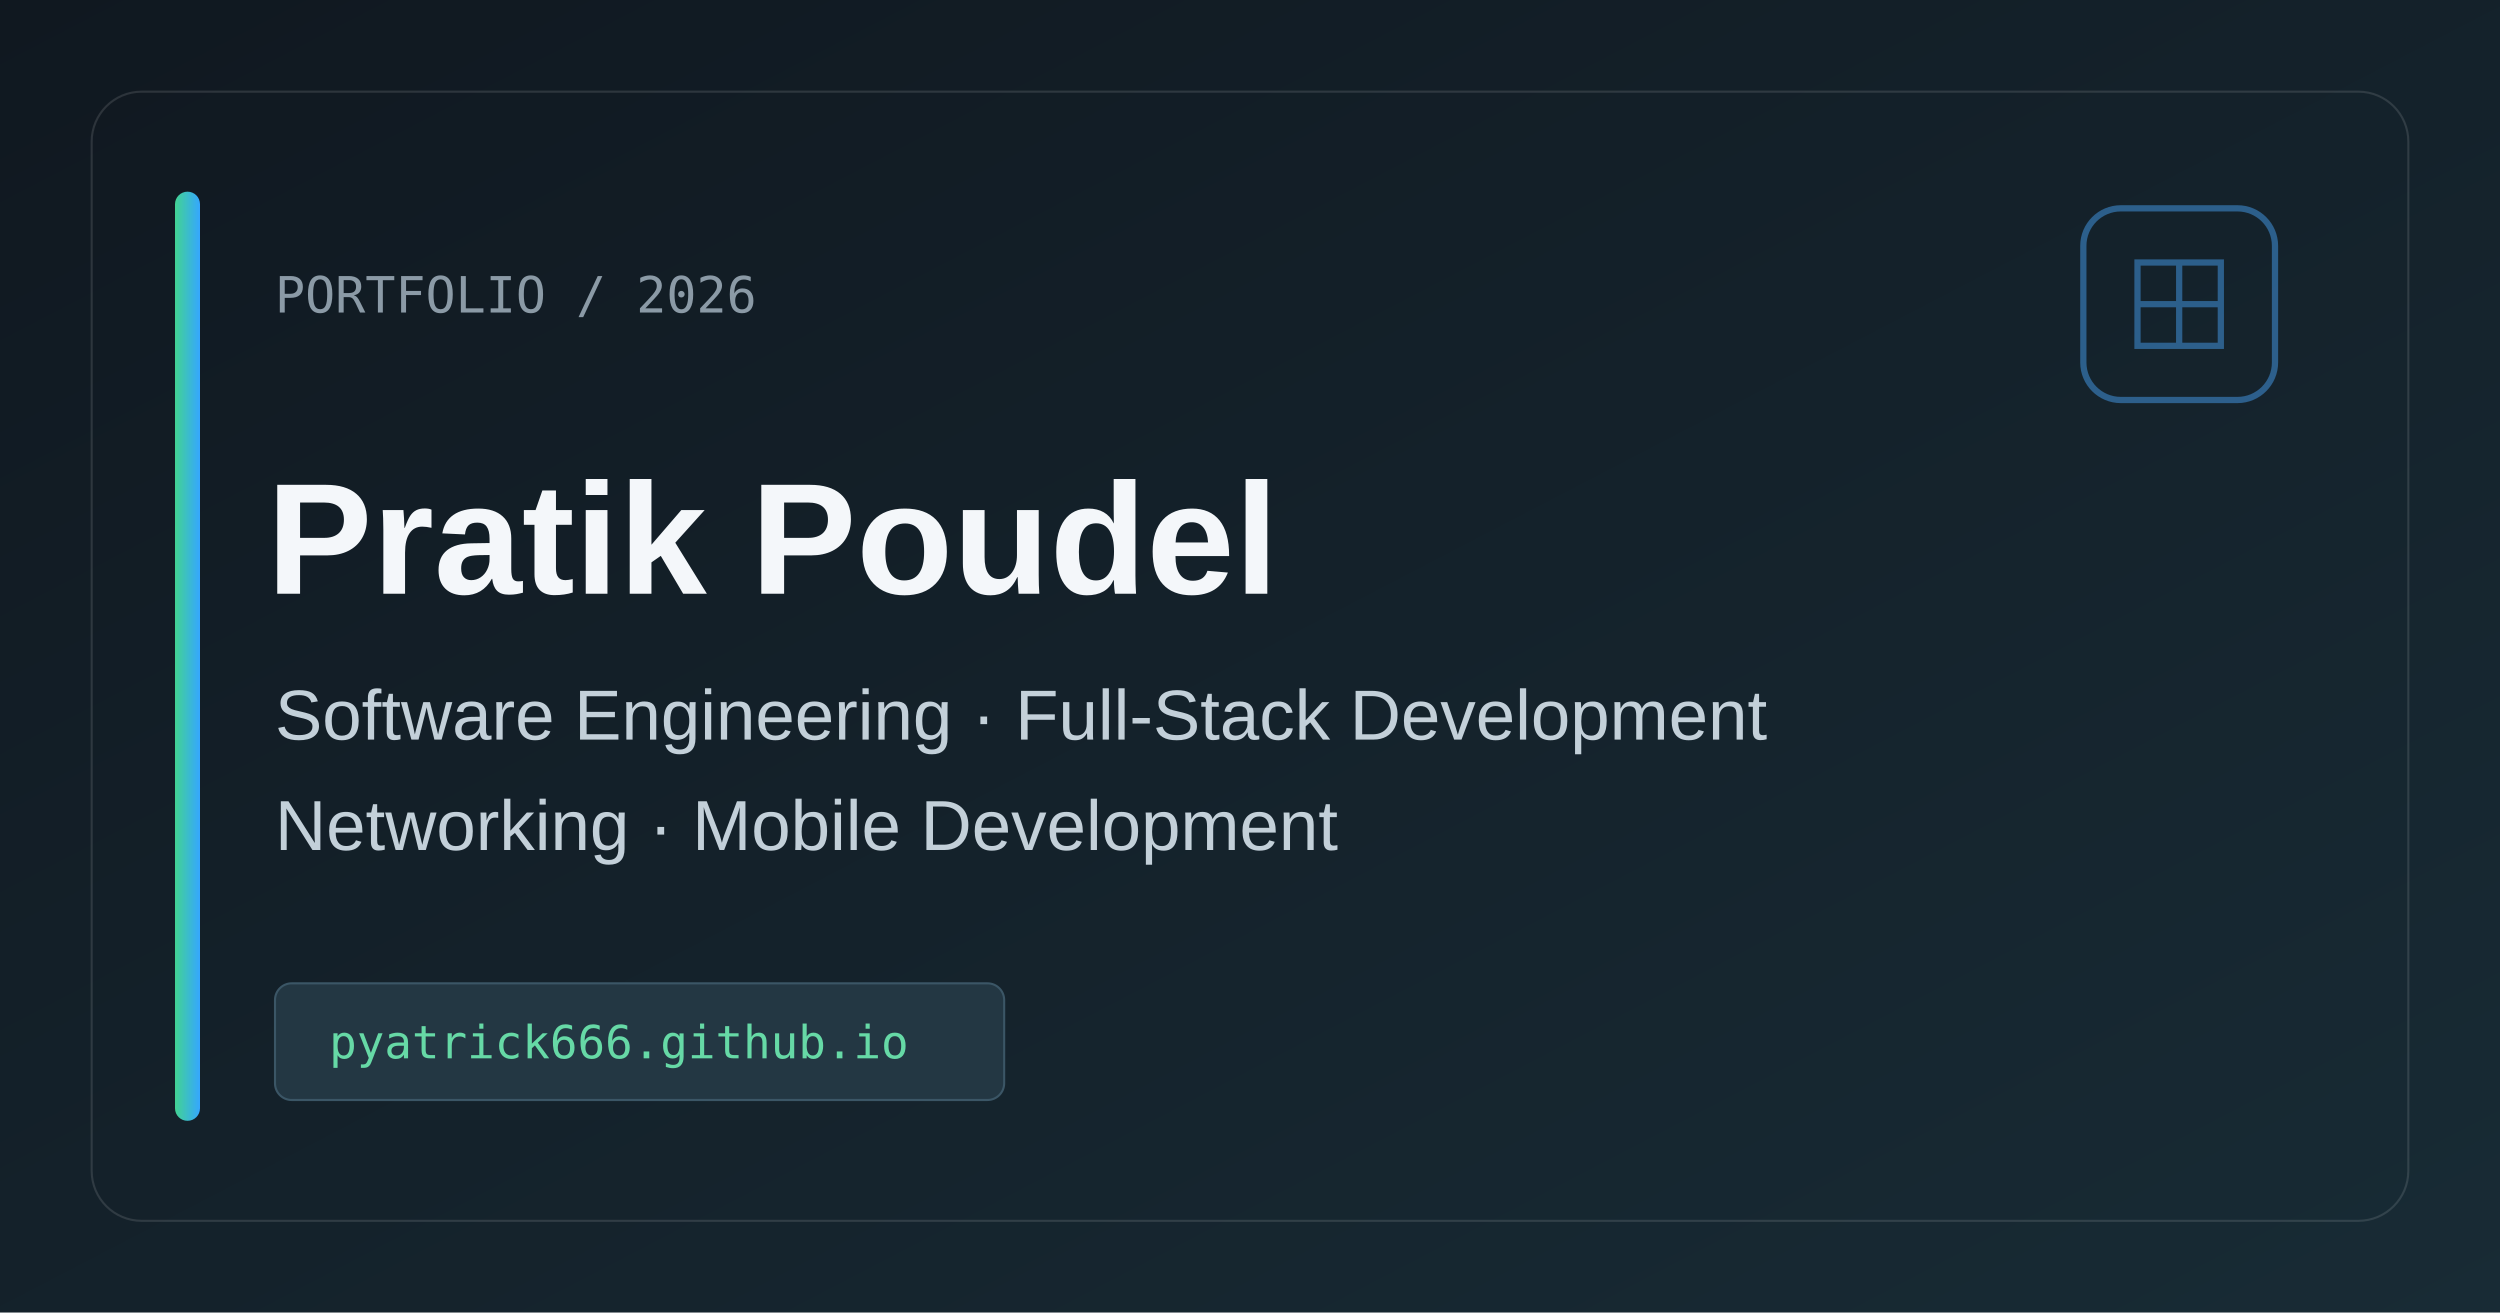
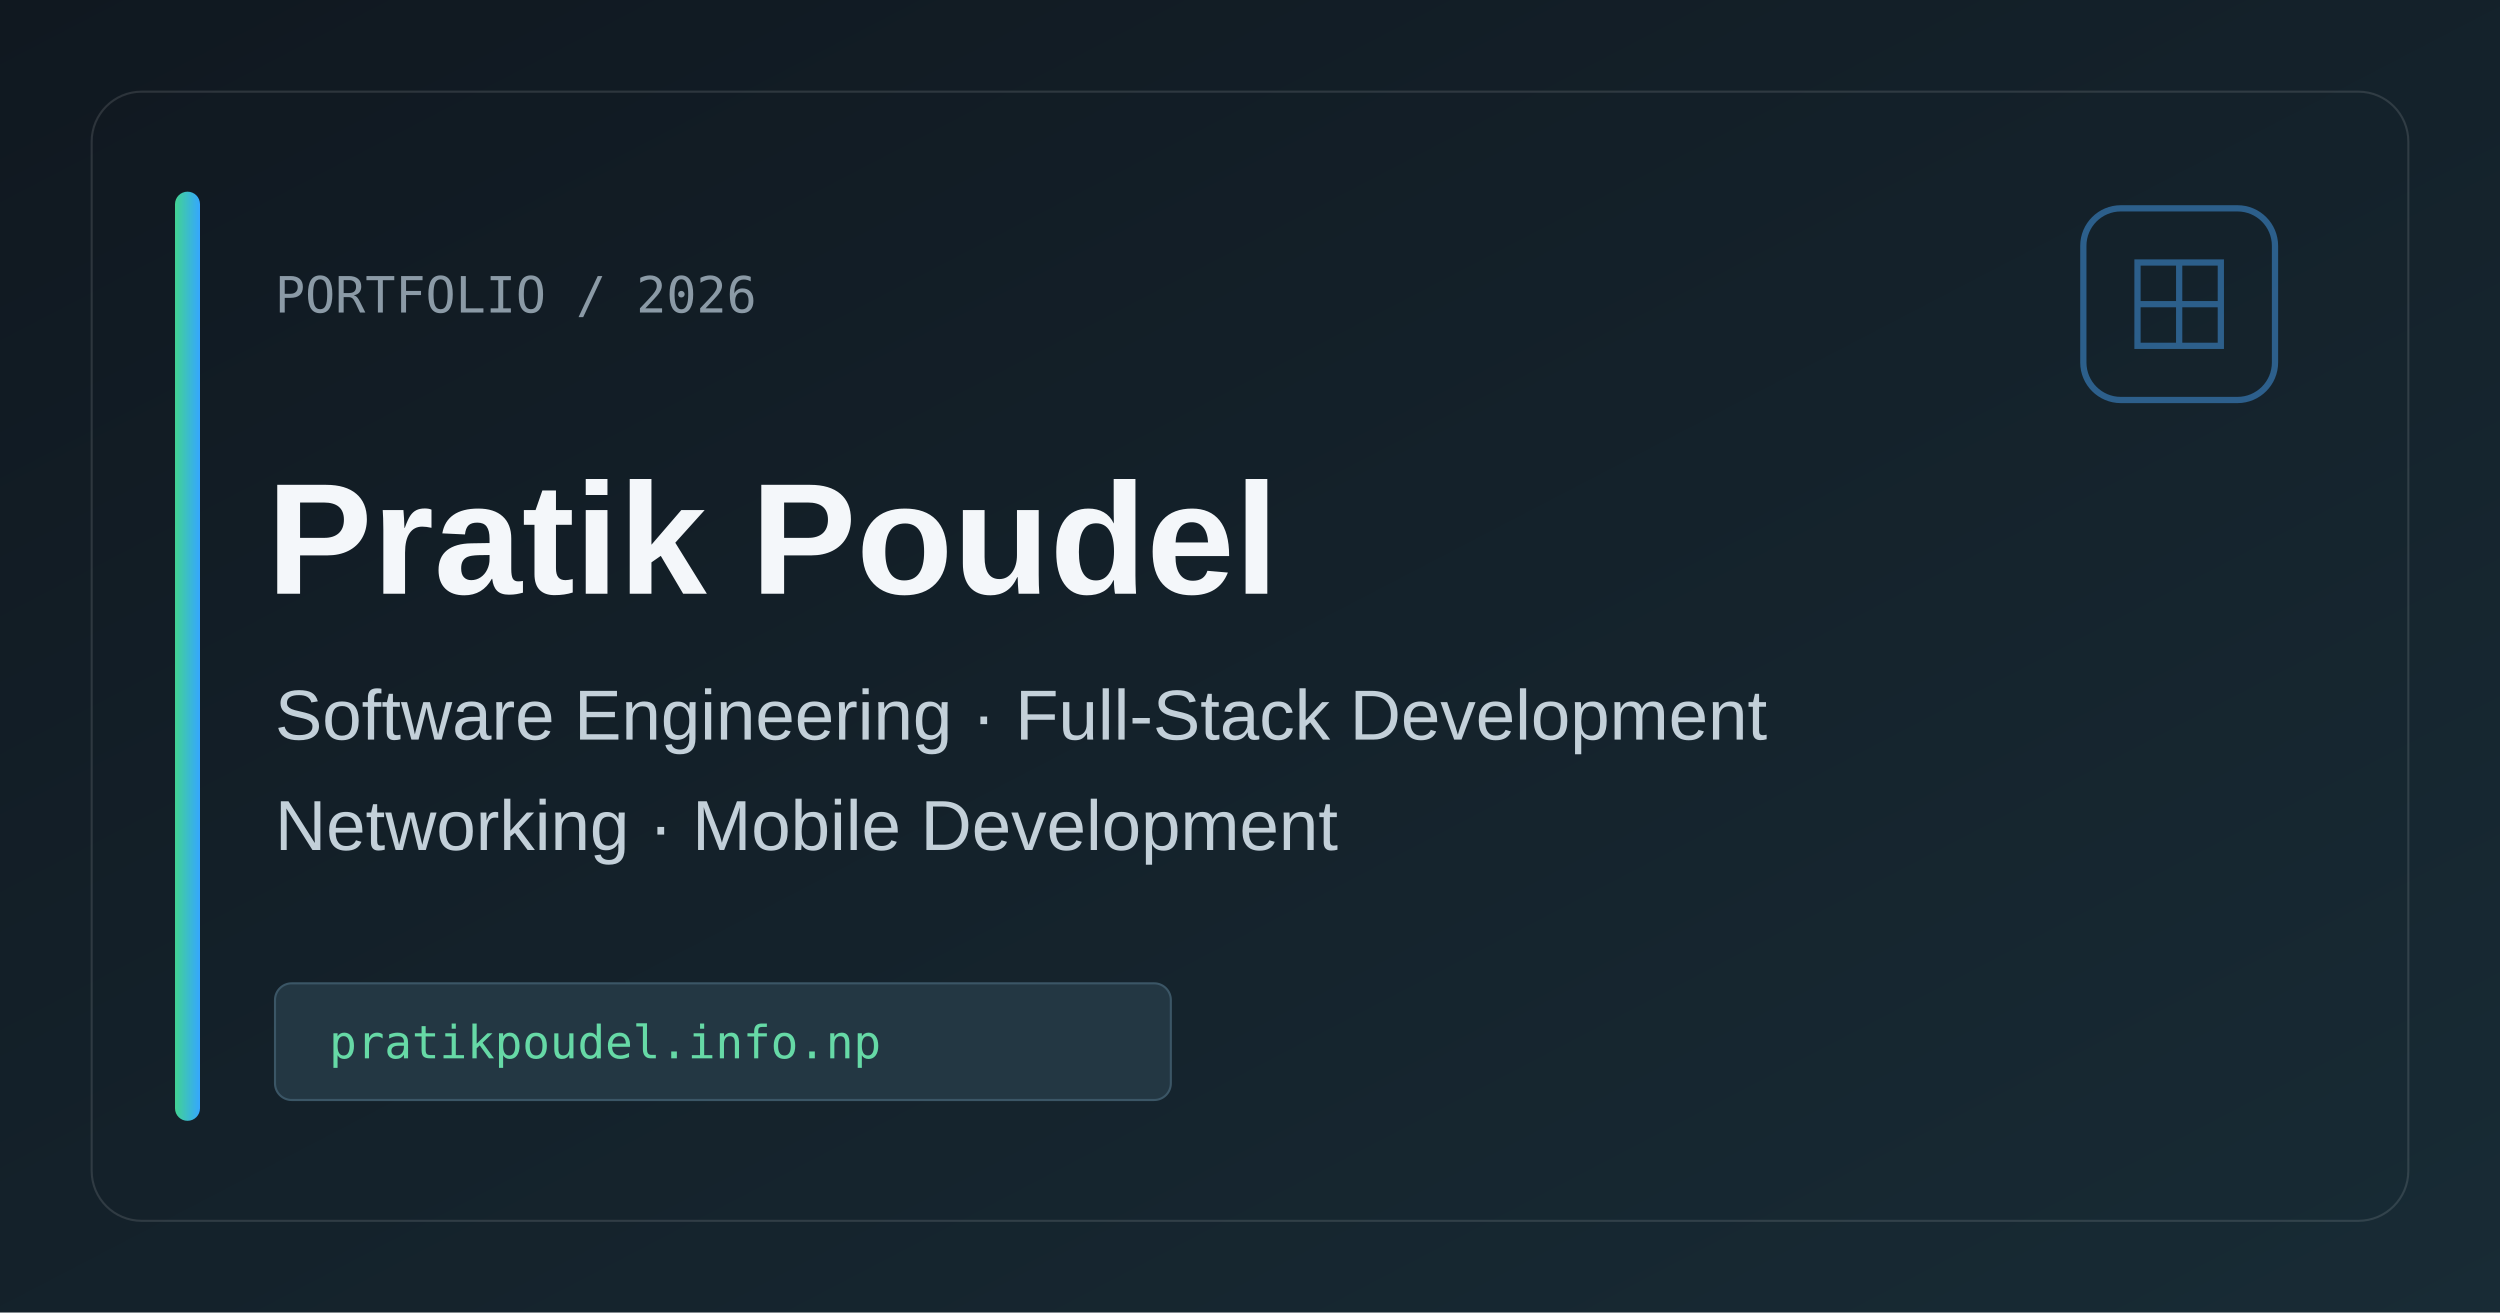
<svg xmlns="http://www.w3.org/2000/svg" width="1200" height="630" viewBox="0 0 1200 630">
  <defs>
    <linearGradient id="bg" x1="0" y1="0" x2="1" y2="1">
      <stop offset="0" stop-color="#101820" />
      <stop offset="1" stop-color="#182b35" />
    </linearGradient>
    <linearGradient id="accent" x1="0" y1="0" x2="1" y2="0">
      <stop offset="0" stop-color="#42d392" />
      <stop offset="1" stop-color="#35a7ff" />
    </linearGradient>
  </defs>
  <rect width="1200" height="630" fill="url(#bg)" />
  <rect x="44" y="44" width="1112" height="542" rx="24" fill="none" stroke="#ffffff" stroke-opacity=".12" />
  <rect x="84" y="92" width="12" height="446" rx="6" fill="url(#accent)" />
  <text x="132" y="150" fill="#8b9aa6" font-family="monospace" font-size="24">PORTFOLIO / 2026</text>
  <text x="128" y="285" fill="#f4f7fa" font-family="Arial, Helvetica, sans-serif" font-weight="700" font-size="76">Pratik Poudel</text>
  <text x="132" y="355" fill="#c3d0d9" font-family="Arial, Helvetica, sans-serif" font-size="34">Software Engineering · Full-Stack Development</text>
  <text x="132" y="408" fill="#c3d0d9" font-family="Arial, Helvetica, sans-serif" font-size="34">Networking · Mobile Development</text>
-   <rect x="132" y="472" width="350" height="56" rx="8" fill="#233743" stroke="#3b5666" />
-   <text x="158" y="508" fill="#66d9a6" font-family="monospace" font-size="22">pyatrick666.github.io</text>
+   <rect x="132" y="472" width="430" height="56" rx="8" fill="#233743" stroke="#3b5666" />
+   <text x="158" y="508" fill="#66d9a6" font-family="monospace" font-size="22">pratikpoudel.info.np</text>
  <g transform="translate(1000 100)" fill="none" stroke="#4aa9ff" stroke-opacity=".45" stroke-width="3">
    <rect width="92" height="92" rx="18" />
    <path d="M26 26h40v40H26zM26 46h40M46 26v40" />
  </g>
</svg>
